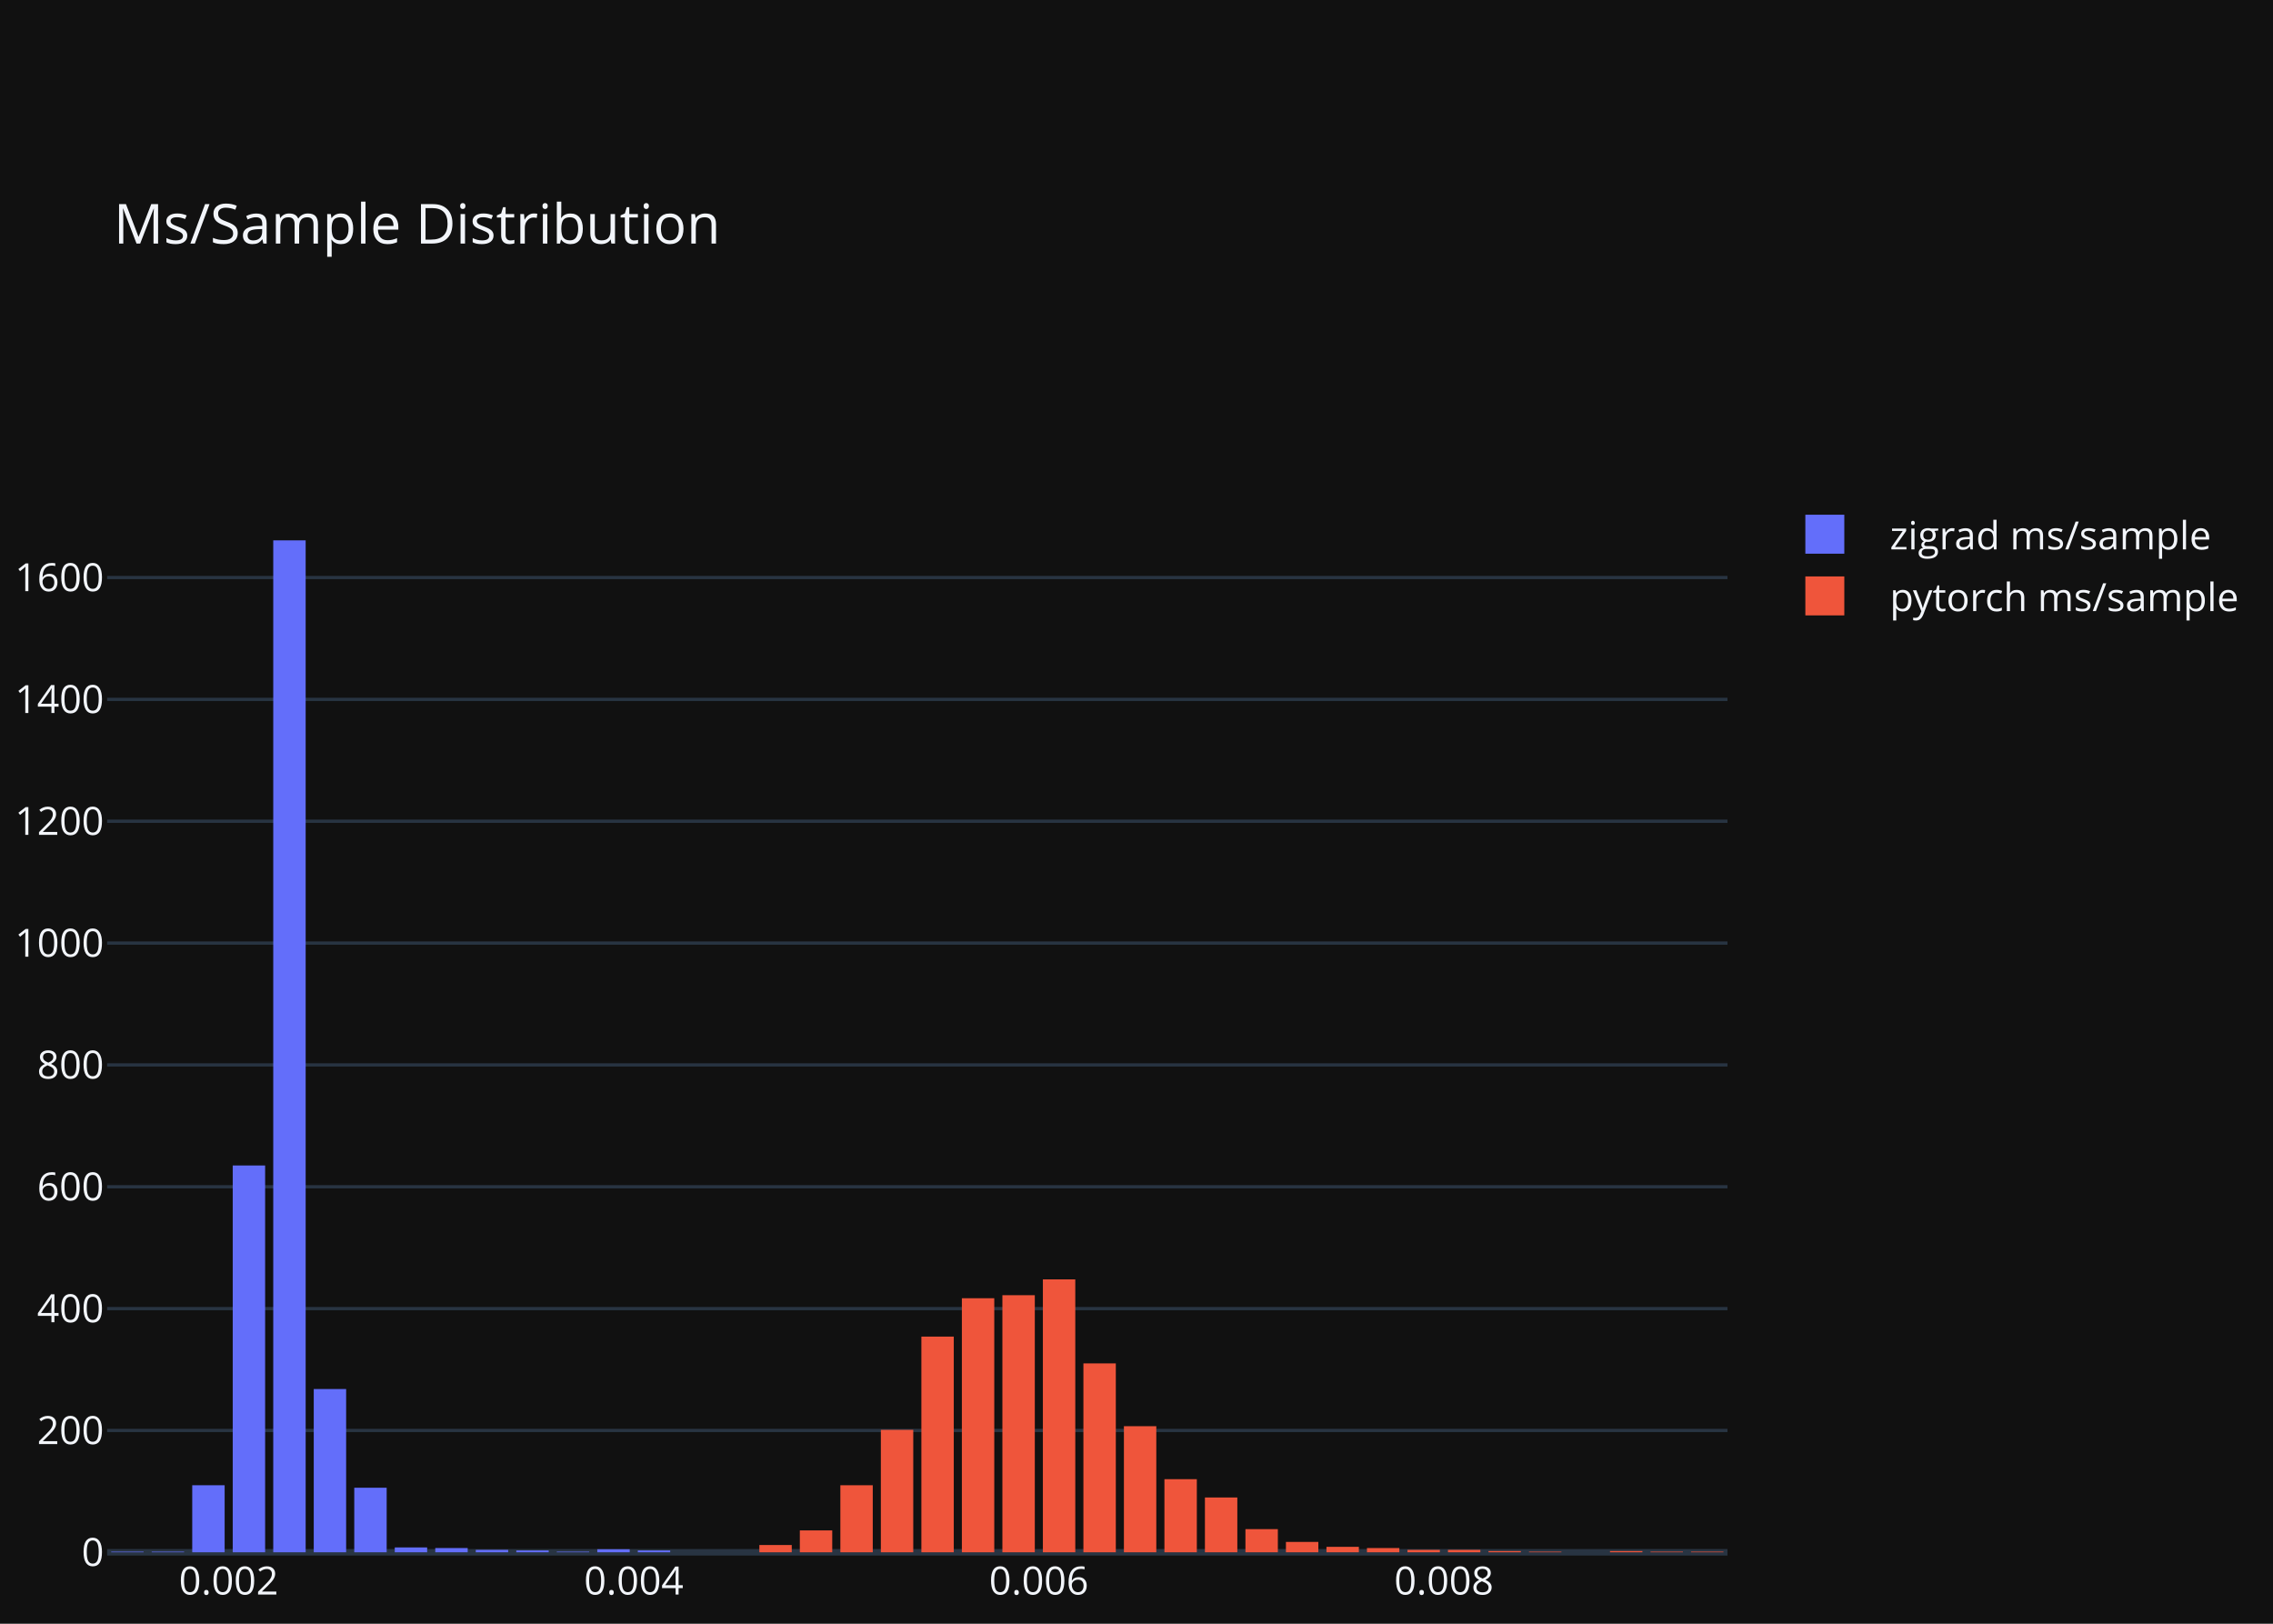
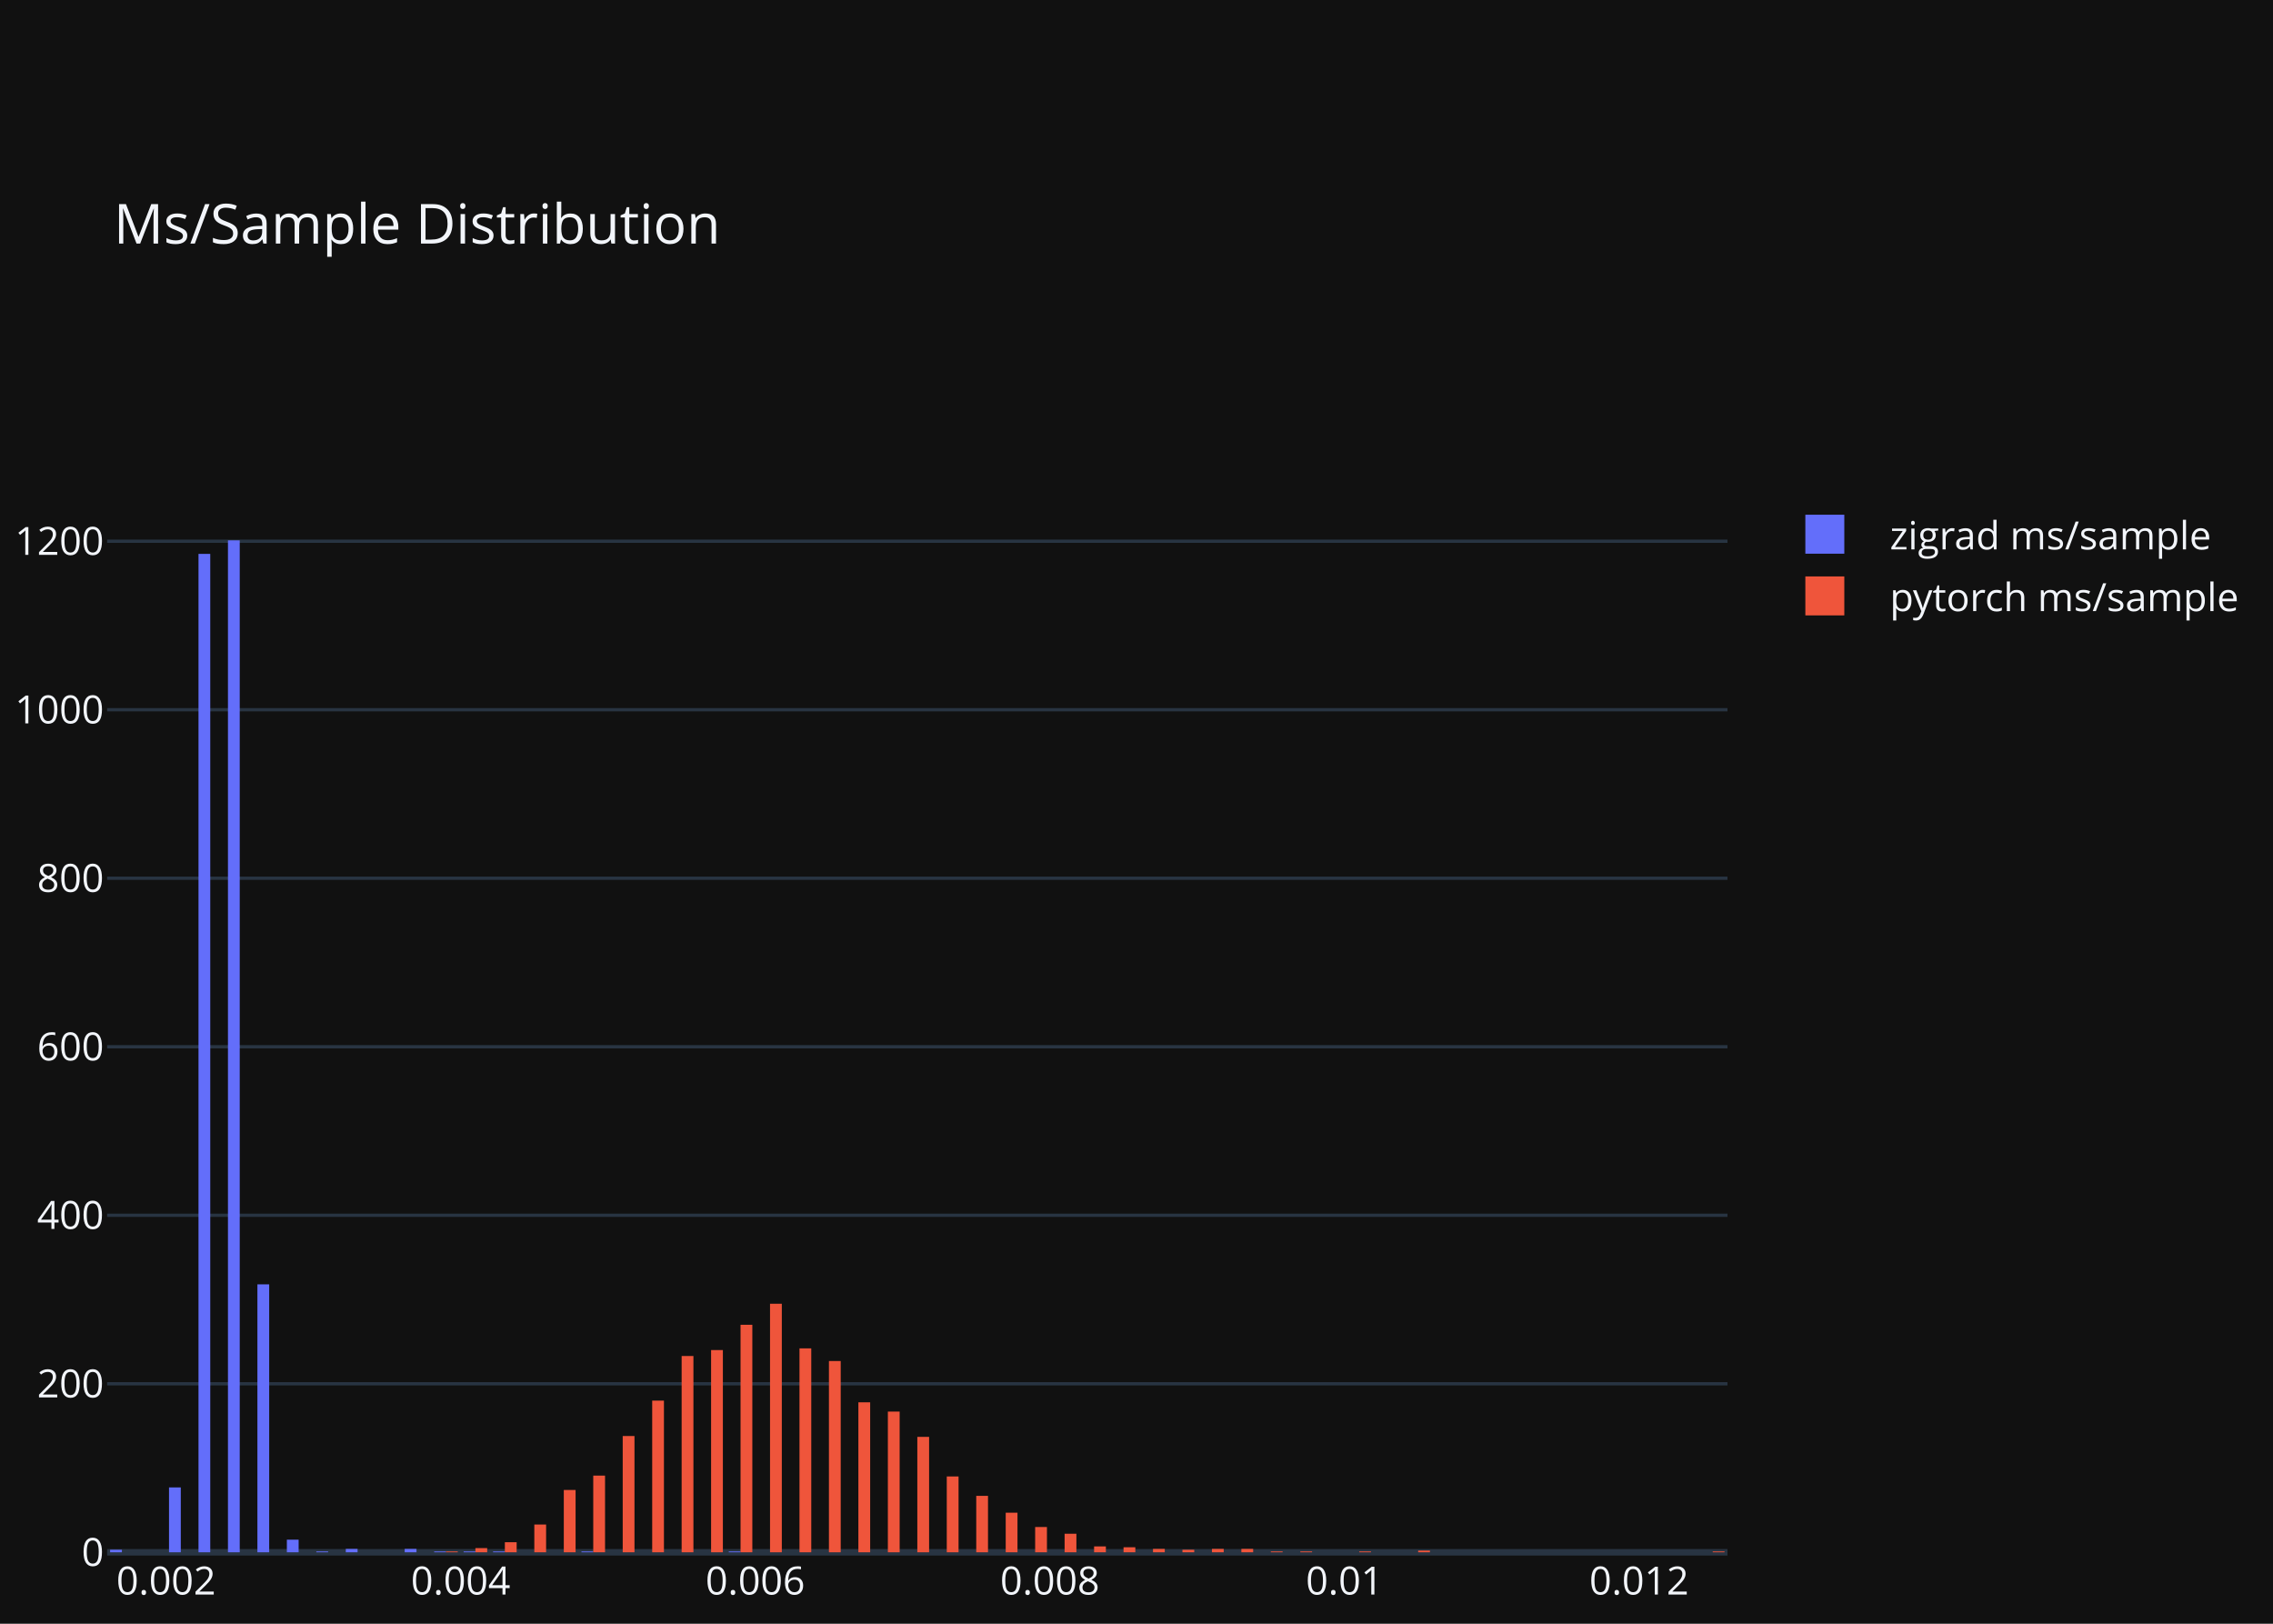
<svg xmlns="http://www.w3.org/2000/svg" class="main-svg" style="" viewBox="0 0 700 500">
  <rect x="0" y="0" width="700" height="500" style="fill: rgb(17, 17, 17); fill-opacity: 1;" />
-   <defs id="defs-d61ac7">
+   <defs id="defs-21a65c">
    <g class="clips">
-       <clipPath id="clipd61ac7xyplot" class="plotclip">
+       <clipPath id="clip21a65cxyplot" class="plotclip">
        <rect width="499" height="328" />
      </clipPath>
-       <clipPath class="axesclip" id="clipd61ac7x">
+       <clipPath class="axesclip" id="clip21a65cx">
        <rect x="33" y="0" width="499" height="500" />
      </clipPath>
-       <clipPath class="axesclip" id="clipd61ac7y">
+       <clipPath class="axesclip" id="clip21a65cy">
        <rect x="0" y="150" width="700" height="328" />
      </clipPath>
-       <clipPath class="axesclip" id="clipd61ac7xy">
+       <clipPath class="axesclip" id="clip21a65cxy">
        <rect x="33" y="150" width="499" height="328" />
      </clipPath>
    </g>
    <g class="gradients" />
    <g class="patterns" />
  </defs>
  <g class="bglayer" />
  <g class="layer-below">
    <g class="imagelayer" />
    <g class="shapelayer" />
  </g>
  <g class="cartesianlayer">
    <g class="subplot xy">
      <g class="layer-subplot">
        <g class="shapelayer" />
        <g class="imagelayer" />
      </g>
      <g class="minor-gridlayer">
        <g class="x" />
        <g class="y" />
      </g>
      <g class="gridlayer">
        <g class="x" />
        <g class="y">
-           <path class="ygrid crisp" transform="translate(0,440.48)" d="M33,0h499" style="stroke: rgb(40, 52, 66); stroke-opacity: 1; stroke-width: 1px;" />
-           <path class="ygrid crisp" transform="translate(0,402.96)" d="M33,0h499" style="stroke: rgb(40, 52, 66); stroke-opacity: 1; stroke-width: 1px;" />
-           <path class="ygrid crisp" transform="translate(0,365.44)" d="M33,0h499" style="stroke: rgb(40, 52, 66); stroke-opacity: 1; stroke-width: 1px;" />
-           <path class="ygrid crisp" transform="translate(0,327.92)" d="M33,0h499" style="stroke: rgb(40, 52, 66); stroke-opacity: 1; stroke-width: 1px;" />
-           <path class="ygrid crisp" transform="translate(0,290.4)" d="M33,0h499" style="stroke: rgb(40, 52, 66); stroke-opacity: 1; stroke-width: 1px;" />
-           <path class="ygrid crisp" transform="translate(0,252.88)" d="M33,0h499" style="stroke: rgb(40, 52, 66); stroke-opacity: 1; stroke-width: 1px;" />
-           <path class="ygrid crisp" transform="translate(0,215.36)" d="M33,0h499" style="stroke: rgb(40, 52, 66); stroke-opacity: 1; stroke-width: 1px;" />
-           <path class="ygrid crisp" transform="translate(0,177.84)" d="M33,0h499" style="stroke: rgb(40, 52, 66); stroke-opacity: 1; stroke-width: 1px;" />
+           <path class="ygrid crisp" transform="translate(0,426.11)" d="M33,0h499" style="stroke: rgb(40, 52, 66); stroke-opacity: 1; stroke-width: 1px;" />
+           <path class="ygrid crisp" transform="translate(0,374.22)" d="M33,0h499" style="stroke: rgb(40, 52, 66); stroke-opacity: 1; stroke-width: 1px;" />
+           <path class="ygrid crisp" transform="translate(0,322.33)" d="M33,0h499" style="stroke: rgb(40, 52, 66); stroke-opacity: 1; stroke-width: 1px;" />
+           <path class="ygrid crisp" transform="translate(0,270.44)" d="M33,0h499" style="stroke: rgb(40, 52, 66); stroke-opacity: 1; stroke-width: 1px;" />
+           <path class="ygrid crisp" transform="translate(0,218.55)" d="M33,0h499" style="stroke: rgb(40, 52, 66); stroke-opacity: 1; stroke-width: 1px;" />
+           <path class="ygrid crisp" transform="translate(0,166.66)" d="M33,0h499" style="stroke: rgb(40, 52, 66); stroke-opacity: 1; stroke-width: 1px;" />
        </g>
      </g>
      <g class="zerolinelayer">
        <path class="yzl zl crisp" transform="translate(0,478)" d="M33,0h499" style="stroke: rgb(40, 52, 66); stroke-opacity: 1; stroke-width: 2px;" />
      </g>
      <g class="layer-between">
        <g class="shapelayer" />
        <g class="imagelayer" />
      </g>
      <path class="xlines-below" />
      <path class="ylines-below" />
      <g class="overlines-below" />
      <g class="xaxislayer-below" />
      <g class="yaxislayer-below" />
      <g class="overaxes-below" />
      <g class="overplot">
-         <g class="xy" transform="translate(33,150)" clip-path="url(#clipd61ac7xyplot)">
+         <g class="xy" transform="translate(33,150)" clip-path="url(#clip21a65cxyplot)">
          <g class="barlayer mlayer">
            <g class="trace bars" style="opacity: 1;">
              <g class="points">
                <g class="point">
-                   <path d="M1.25,328V327.81H11.23V328Z" style="vector-effect: none; opacity: 1; stroke-width: 0px; fill: rgb(99, 110, 250); fill-opacity: 1;" />
-                 </g>
-                 <g class="point">
-                   <path d="M13.72,328V327.81H23.7V328Z" style="vector-effect: none; opacity: 1; stroke-width: 0px; fill: rgb(99, 110, 250); fill-opacity: 1;" />
-                 </g>
-                 <g class="point">
-                   <path d="M26.2,328V307.36H36.18V328Z" style="vector-effect: none; opacity: 1; stroke-width: 0px; fill: rgb(99, 110, 250); fill-opacity: 1;" />
-                 </g>
-                 <g class="point">
-                   <path d="M38.67,328V208.88H48.65V328Z" style="vector-effect: none; opacity: 1; stroke-width: 0px; fill: rgb(99, 110, 250); fill-opacity: 1;" />
-                 </g>
-                 <g class="point">
-                   <path d="M51.15,328V16.4H61.13V328Z" style="vector-effect: none; opacity: 1; stroke-width: 0px; fill: rgb(99, 110, 250); fill-opacity: 1;" />
-                 </g>
-                 <g class="point">
-                   <path d="M63.62,328V277.72H73.6V328Z" style="vector-effect: none; opacity: 1; stroke-width: 0px; fill: rgb(99, 110, 250); fill-opacity: 1;" />
-                 </g>
-                 <g class="point">
-                   <path d="M76.1,328V308.11H86.08V328Z" style="vector-effect: none; opacity: 1; stroke-width: 0px; fill: rgb(99, 110, 250); fill-opacity: 1;" />
-                 </g>
-                 <g class="point">
-                   <path d="M88.57,328V326.5H98.55V328Z" style="vector-effect: none; opacity: 1; stroke-width: 0px; fill: rgb(99, 110, 250); fill-opacity: 1;" />
-                 </g>
-                 <g class="point">
-                   <path d="M101.05,328V326.69H111.03V328Z" style="vector-effect: none; opacity: 1; stroke-width: 0px; fill: rgb(99, 110, 250); fill-opacity: 1;" />
-                 </g>
-                 <g class="point">
-                   <path d="M113.52,328V327.25H123.5V328Z" style="vector-effect: none; opacity: 1; stroke-width: 0px; fill: rgb(99, 110, 250); fill-opacity: 1;" />
-                 </g>
-                 <g class="point">
-                   <path d="M126,328V327.44H135.98V328Z" style="vector-effect: none; opacity: 1; stroke-width: 0px; fill: rgb(99, 110, 250); fill-opacity: 1;" />
-                 </g>
-                 <g class="point">
-                   <path d="M138.47,328V327.81H148.45V328Z" style="vector-effect: none; opacity: 1; stroke-width: 0px; fill: rgb(99, 110, 250); fill-opacity: 1;" />
-                 </g>
-                 <g class="point">
-                   <path d="M150.95,328V327.06H160.93V328Z" style="vector-effect: none; opacity: 1; stroke-width: 0px; fill: rgb(99, 110, 250); fill-opacity: 1;" />
-                 </g>
-                 <g class="point">
-                   <path d="M163.42,328V327.44H173.4V328Z" style="vector-effect: none; opacity: 1; stroke-width: 0px; fill: rgb(99, 110, 250); fill-opacity: 1;" />
+                   <path d="M0.91,328V327.22H4.54V328Z" style="vector-effect: none; opacity: 1; stroke-width: 0px; fill: rgb(99, 110, 250); fill-opacity: 1;" />
+                 </g>
+                 <g class="point">
+                   <path d="M0,0Z" style="vector-effect: none; opacity: 1; stroke-width: 0px; fill: rgb(99, 110, 250); fill-opacity: 1;" />
+                 </g>
+                 <g class="point">
+                   <path d="M19.05,328V308.02H22.68V328Z" style="vector-effect: none; opacity: 1; stroke-width: 0px; fill: rgb(99, 110, 250); fill-opacity: 1;" />
+                 </g>
+                 <g class="point">
+                   <path d="M28.13,328V20.55H31.75V328Z" style="vector-effect: none; opacity: 1; stroke-width: 0px; fill: rgb(99, 110, 250); fill-opacity: 1;" />
+                 </g>
+                 <g class="point">
+                   <path d="M37.2,328V16.4H40.83V328Z" style="vector-effect: none; opacity: 1; stroke-width: 0px; fill: rgb(99, 110, 250); fill-opacity: 1;" />
+                 </g>
+                 <g class="point">
+                   <path d="M46.27,328V245.49H49.9V328Z" style="vector-effect: none; opacity: 1; stroke-width: 0px; fill: rgb(99, 110, 250); fill-opacity: 1;" />
+                 </g>
+                 <g class="point">
+                   <path d="M55.34,328V324.11H58.97V328Z" style="vector-effect: none; opacity: 1; stroke-width: 0px; fill: rgb(99, 110, 250); fill-opacity: 1;" />
+                 </g>
+                 <g class="point">
+                   <path d="M64.42,328V327.74H68.05V328Z" style="vector-effect: none; opacity: 1; stroke-width: 0px; fill: rgb(99, 110, 250); fill-opacity: 1;" />
+                 </g>
+                 <g class="point">
+                   <path d="M73.49,328V326.96H77.12V328Z" style="vector-effect: none; opacity: 1; stroke-width: 0px; fill: rgb(99, 110, 250); fill-opacity: 1;" />
+                 </g>
+                 <g class="point">
+                   <path d="M0,0Z" style="vector-effect: none; opacity: 1; stroke-width: 0px; fill: rgb(99, 110, 250); fill-opacity: 1;" />
+                 </g>
+                 <g class="point">
+                   <path d="M91.63,328V326.96H95.26V328Z" style="vector-effect: none; opacity: 1; stroke-width: 0px; fill: rgb(99, 110, 250); fill-opacity: 1;" />
+                 </g>
+                 <g class="point">
+                   <path d="M100.71,328V327.74H104.34V328Z" style="vector-effect: none; opacity: 1; stroke-width: 0px; fill: rgb(99, 110, 250); fill-opacity: 1;" />
+                 </g>
+                 <g class="point">
+                   <path d="M109.78,328V327.74H113.41V328Z" style="vector-effect: none; opacity: 1; stroke-width: 0px; fill: rgb(99, 110, 250); fill-opacity: 1;" />
+                 </g>
+                 <g class="point">
+                   <path d="M118.85,328V327.74H122.48V328Z" style="vector-effect: none; opacity: 1; stroke-width: 0px; fill: rgb(99, 110, 250); fill-opacity: 1;" />
+                 </g>
+                 <g class="point">
+                   <path d="M0,0Z" style="vector-effect: none; opacity: 1; stroke-width: 0px; fill: rgb(99, 110, 250); fill-opacity: 1;" />
+                 </g>
+                 <g class="point">
+                   <path d="M0,0Z" style="vector-effect: none; opacity: 1; stroke-width: 0px; fill: rgb(99, 110, 250); fill-opacity: 1;" />
+                 </g>
+                 <g class="point">
+                   <path d="M146.07,328V327.74H149.7V328Z" style="vector-effect: none; opacity: 1; stroke-width: 0px; fill: rgb(99, 110, 250); fill-opacity: 1;" />
+                 </g>
+                 <g class="point">
+                   <path d="M0,0Z" style="vector-effect: none; opacity: 1; stroke-width: 0px; fill: rgb(99, 110, 250); fill-opacity: 1;" />
+                 </g>
+                 <g class="point">
+                   <path d="M0,0Z" style="vector-effect: none; opacity: 1; stroke-width: 0px; fill: rgb(99, 110, 250); fill-opacity: 1;" />
+                 </g>
+                 <g class="point">
+                   <path d="M0,0Z" style="vector-effect: none; opacity: 1; stroke-width: 0px; fill: rgb(99, 110, 250); fill-opacity: 1;" />
+                 </g>
+                 <g class="point">
+                   <path d="M0,0Z" style="vector-effect: none; opacity: 1; stroke-width: 0px; fill: rgb(99, 110, 250); fill-opacity: 1;" />
+                 </g>
+                 <g class="point">
+                   <path d="M191.43,328V327.74H195.06V328Z" style="vector-effect: none; opacity: 1; stroke-width: 0px; fill: rgb(99, 110, 250); fill-opacity: 1;" />
                </g>
              </g>
            </g>
            <g class="trace bars" style="opacity: 1;">
              <g class="points">
                <g class="point">
-                   <path d="M200.85,328V325.75H210.83V328Z" style="vector-effect: none; opacity: 1; stroke-width: 0px; fill: rgb(239, 85, 59); fill-opacity: 1;" />
-                 </g>
-                 <g class="point">
-                   <path d="M213.32,328V321.25H223.3V328Z" style="vector-effect: none; opacity: 1; stroke-width: 0px; fill: rgb(239, 85, 59); fill-opacity: 1;" />
-                 </g>
-                 <g class="point">
-                   <path d="M225.8,328V307.36H235.78V328Z" style="vector-effect: none; opacity: 1; stroke-width: 0px; fill: rgb(239, 85, 59); fill-opacity: 1;" />
-                 </g>
-                 <g class="point">
-                   <path d="M238.27,328V290.29H248.25V328Z" style="vector-effect: none; opacity: 1; stroke-width: 0px; fill: rgb(239, 85, 59); fill-opacity: 1;" />
-                 </g>
-                 <g class="point">
-                   <path d="M250.75,328V261.59H260.73V328Z" style="vector-effect: none; opacity: 1; stroke-width: 0px; fill: rgb(239, 85, 59); fill-opacity: 1;" />
-                 </g>
-                 <g class="point">
-                   <path d="M263.22,328V249.77H273.2V328Z" style="vector-effect: none; opacity: 1; stroke-width: 0px; fill: rgb(239, 85, 59); fill-opacity: 1;" />
-                 </g>
-                 <g class="point">
-                   <path d="M275.7,328V248.83H285.68V328Z" style="vector-effect: none; opacity: 1; stroke-width: 0px; fill: rgb(239, 85, 59); fill-opacity: 1;" />
-                 </g>
-                 <g class="point">
-                   <path d="M288.17,328V243.96H298.15V328Z" style="vector-effect: none; opacity: 1; stroke-width: 0px; fill: rgb(239, 85, 59); fill-opacity: 1;" />
-                 </g>
-                 <g class="point">
-                   <path d="M300.65,328V269.84H310.63V328Z" style="vector-effect: none; opacity: 1; stroke-width: 0px; fill: rgb(239, 85, 59); fill-opacity: 1;" />
-                 </g>
-                 <g class="point">
-                   <path d="M313.12,328V289.17H323.1V328Z" style="vector-effect: none; opacity: 1; stroke-width: 0px; fill: rgb(239, 85, 59); fill-opacity: 1;" />
-                 </g>
-                 <g class="point">
-                   <path d="M325.6,328V305.49H335.58V328Z" style="vector-effect: none; opacity: 1; stroke-width: 0px; fill: rgb(239, 85, 59); fill-opacity: 1;" />
-                 </g>
-                 <g class="point">
-                   <path d="M338.07,328V311.12H348.05V328Z" style="vector-effect: none; opacity: 1; stroke-width: 0px; fill: rgb(239, 85, 59); fill-opacity: 1;" />
-                 </g>
-                 <g class="point">
-                   <path d="M350.55,328V320.87H360.53V328Z" style="vector-effect: none; opacity: 1; stroke-width: 0px; fill: rgb(239, 85, 59); fill-opacity: 1;" />
-                 </g>
-                 <g class="point">
-                   <path d="M363.02,328V324.81H373V328Z" style="vector-effect: none; opacity: 1; stroke-width: 0px; fill: rgb(239, 85, 59); fill-opacity: 1;" />
-                 </g>
-                 <g class="point">
-                   <path d="M375.5,328V326.31H385.48V328Z" style="vector-effect: none; opacity: 1; stroke-width: 0px; fill: rgb(239, 85, 59); fill-opacity: 1;" />
-                 </g>
-                 <g class="point">
-                   <path d="M387.97,328V326.69H397.95V328Z" style="vector-effect: none; opacity: 1; stroke-width: 0px; fill: rgb(239, 85, 59); fill-opacity: 1;" />
-                 </g>
-                 <g class="point">
-                   <path d="M400.45,328V327.25H410.43V328Z" style="vector-effect: none; opacity: 1; stroke-width: 0px; fill: rgb(239, 85, 59); fill-opacity: 1;" />
-                 </g>
-                 <g class="point">
-                   <path d="M412.92,328V327.25H422.9V328Z" style="vector-effect: none; opacity: 1; stroke-width: 0px; fill: rgb(239, 85, 59); fill-opacity: 1;" />
-                 </g>
-                 <g class="point">
-                   <path d="M425.4,328V327.62H435.38V328Z" style="vector-effect: none; opacity: 1; stroke-width: 0px; fill: rgb(239, 85, 59); fill-opacity: 1;" />
-                 </g>
-                 <g class="point">
-                   <path d="M437.87,328V327.81H447.85V328Z" style="vector-effect: none; opacity: 1; stroke-width: 0px; fill: rgb(239, 85, 59); fill-opacity: 1;" />
-                 </g>
-                 <g class="point">
-                   <path d="M0,0Z" style="vector-effect: none; opacity: 1; stroke-width: 0px; fill: rgb(239, 85, 59); fill-opacity: 1;" />
-                 </g>
-                 <g class="point">
-                   <path d="M462.82,328V327.62H472.8V328Z" style="vector-effect: none; opacity: 1; stroke-width: 0px; fill: rgb(239, 85, 59); fill-opacity: 1;" />
-                 </g>
-                 <g class="point">
-                   <path d="M475.3,328V327.81H485.28V328Z" style="vector-effect: none; opacity: 1; stroke-width: 0px; fill: rgb(239, 85, 59); fill-opacity: 1;" />
-                 </g>
-                 <g class="point">
-                   <path d="M487.77,328V327.81H497.75V328Z" style="vector-effect: none; opacity: 1; stroke-width: 0px; fill: rgb(239, 85, 59); fill-opacity: 1;" />
+                   <path d="M104.34,328V327.74H107.97V328Z" style="vector-effect: none; opacity: 1; stroke-width: 0px; fill: rgb(239, 85, 59); fill-opacity: 1;" />
+                 </g>
+                 <g class="point">
+                   <path d="M113.41,328V326.7H117.04V328Z" style="vector-effect: none; opacity: 1; stroke-width: 0px; fill: rgb(239, 85, 59); fill-opacity: 1;" />
+                 </g>
+                 <g class="point">
+                   <path d="M122.48,328V324.89H126.11V328Z" style="vector-effect: none; opacity: 1; stroke-width: 0px; fill: rgb(239, 85, 59); fill-opacity: 1;" />
+                 </g>
+                 <g class="point">
+                   <path d="M131.55,328V319.44H135.18V328Z" style="vector-effect: none; opacity: 1; stroke-width: 0px; fill: rgb(239, 85, 59); fill-opacity: 1;" />
+                 </g>
+                 <g class="point">
+                   <path d="M140.63,328V308.8H144.26V328Z" style="vector-effect: none; opacity: 1; stroke-width: 0px; fill: rgb(239, 85, 59); fill-opacity: 1;" />
+                 </g>
+                 <g class="point">
+                   <path d="M149.7,328V304.39H153.33V328Z" style="vector-effect: none; opacity: 1; stroke-width: 0px; fill: rgb(239, 85, 59); fill-opacity: 1;" />
+                 </g>
+                 <g class="point">
+                   <path d="M158.77,328V292.2H162.4V328Z" style="vector-effect: none; opacity: 1; stroke-width: 0px; fill: rgb(239, 85, 59); fill-opacity: 1;" />
+                 </g>
+                 <g class="point">
+                   <path d="M167.85,328V281.3H171.47V328Z" style="vector-effect: none; opacity: 1; stroke-width: 0px; fill: rgb(239, 85, 59); fill-opacity: 1;" />
+                 </g>
+                 <g class="point">
+                   <path d="M176.92,328V267.55H180.55V328Z" style="vector-effect: none; opacity: 1; stroke-width: 0px; fill: rgb(239, 85, 59); fill-opacity: 1;" />
+                 </g>
+                 <g class="point">
+                   <path d="M185.99,328V265.73H189.62V328Z" style="vector-effect: none; opacity: 1; stroke-width: 0px; fill: rgb(239, 85, 59); fill-opacity: 1;" />
+                 </g>
+                 <g class="point">
+                   <path d="M195.06,328V257.95H198.69V328Z" style="vector-effect: none; opacity: 1; stroke-width: 0px; fill: rgb(239, 85, 59); fill-opacity: 1;" />
+                 </g>
+                 <g class="point">
+                   <path d="M204.14,328V251.46H207.77V328Z" style="vector-effect: none; opacity: 1; stroke-width: 0px; fill: rgb(239, 85, 59); fill-opacity: 1;" />
+                 </g>
+                 <g class="point">
+                   <path d="M213.21,328V265.21H216.84V328Z" style="vector-effect: none; opacity: 1; stroke-width: 0px; fill: rgb(239, 85, 59); fill-opacity: 1;" />
+                 </g>
+                 <g class="point">
+                   <path d="M222.28,328V269.1H225.91V328Z" style="vector-effect: none; opacity: 1; stroke-width: 0px; fill: rgb(239, 85, 59); fill-opacity: 1;" />
+                 </g>
+                 <g class="point">
+                   <path d="M231.35,328V281.82H234.98V328Z" style="vector-effect: none; opacity: 1; stroke-width: 0px; fill: rgb(239, 85, 59); fill-opacity: 1;" />
+                 </g>
+                 <g class="point">
+                   <path d="M240.43,328V284.67H244.06V328Z" style="vector-effect: none; opacity: 1; stroke-width: 0px; fill: rgb(239, 85, 59); fill-opacity: 1;" />
+                 </g>
+                 <g class="point">
+                   <path d="M249.5,328V292.46H253.13V328Z" style="vector-effect: none; opacity: 1; stroke-width: 0px; fill: rgb(239, 85, 59); fill-opacity: 1;" />
+                 </g>
+                 <g class="point">
+                   <path d="M258.57,328V304.65H262.2V328Z" style="vector-effect: none; opacity: 1; stroke-width: 0px; fill: rgb(239, 85, 59); fill-opacity: 1;" />
+                 </g>
+                 <g class="point">
+                   <path d="M267.65,328V310.62H271.27V328Z" style="vector-effect: none; opacity: 1; stroke-width: 0px; fill: rgb(239, 85, 59); fill-opacity: 1;" />
+                 </g>
+                 <g class="point">
+                   <path d="M276.72,328V315.81H280.35V328Z" style="vector-effect: none; opacity: 1; stroke-width: 0px; fill: rgb(239, 85, 59); fill-opacity: 1;" />
+                 </g>
+                 <g class="point">
+                   <path d="M285.79,328V320.22H289.42V328Z" style="vector-effect: none; opacity: 1; stroke-width: 0px; fill: rgb(239, 85, 59); fill-opacity: 1;" />
+                 </g>
+                 <g class="point">
+                   <path d="M294.86,328V322.29H298.49V328Z" style="vector-effect: none; opacity: 1; stroke-width: 0px; fill: rgb(239, 85, 59); fill-opacity: 1;" />
+                 </g>
+                 <g class="point">
+                   <path d="M303.94,328V326.18H307.57V328Z" style="vector-effect: none; opacity: 1; stroke-width: 0px; fill: rgb(239, 85, 59); fill-opacity: 1;" />
+                 </g>
+                 <g class="point">
+                   <path d="M313.01,328V326.44H316.64V328Z" style="vector-effect: none; opacity: 1; stroke-width: 0px; fill: rgb(239, 85, 59); fill-opacity: 1;" />
+                 </g>
+                 <g class="point">
+                   <path d="M322.08,328V326.96H325.71V328Z" style="vector-effect: none; opacity: 1; stroke-width: 0px; fill: rgb(239, 85, 59); fill-opacity: 1;" />
+                 </g>
+                 <g class="point">
+                   <path d="M331.15,328V327.22H334.78V328Z" style="vector-effect: none; opacity: 1; stroke-width: 0px; fill: rgb(239, 85, 59); fill-opacity: 1;" />
+                 </g>
+                 <g class="point">
+                   <path d="M340.23,328V326.96H343.86V328Z" style="vector-effect: none; opacity: 1; stroke-width: 0px; fill: rgb(239, 85, 59); fill-opacity: 1;" />
+                 </g>
+                 <g class="point">
+                   <path d="M349.3,328V326.96H352.93V328Z" style="vector-effect: none; opacity: 1; stroke-width: 0px; fill: rgb(239, 85, 59); fill-opacity: 1;" />
+                 </g>
+                 <g class="point">
+                   <path d="M358.37,328V327.74H362V328Z" style="vector-effect: none; opacity: 1; stroke-width: 0px; fill: rgb(239, 85, 59); fill-opacity: 1;" />
+                 </g>
+                 <g class="point">
+                   <path d="M367.45,328V327.74H371.07V328Z" style="vector-effect: none; opacity: 1; stroke-width: 0px; fill: rgb(239, 85, 59); fill-opacity: 1;" />
+                 </g>
+                 <g class="point">
+                   <path d="M0,0Z" style="vector-effect: none; opacity: 1; stroke-width: 0px; fill: rgb(239, 85, 59); fill-opacity: 1;" />
+                 </g>
+                 <g class="point">
+                   <path d="M385.59,328V327.74H389.22V328Z" style="vector-effect: none; opacity: 1; stroke-width: 0px; fill: rgb(239, 85, 59); fill-opacity: 1;" />
+                 </g>
+                 <g class="point">
+                   <path d="M0,0Z" style="vector-effect: none; opacity: 1; stroke-width: 0px; fill: rgb(239, 85, 59); fill-opacity: 1;" />
+                 </g>
+                 <g class="point">
+                   <path d="M403.74,328V327.48H407.37V328Z" style="vector-effect: none; opacity: 1; stroke-width: 0px; fill: rgb(239, 85, 59); fill-opacity: 1;" />
+                 </g>
+                 <g class="point">
+                   <path d="M0,0Z" style="vector-effect: none; opacity: 1; stroke-width: 0px; fill: rgb(239, 85, 59); fill-opacity: 1;" />
+                 </g>
+                 <g class="point">
+                   <path d="M0,0Z" style="vector-effect: none; opacity: 1; stroke-width: 0px; fill: rgb(239, 85, 59); fill-opacity: 1;" />
+                 </g>
+                 <g class="point">
+                   <path d="M0,0Z" style="vector-effect: none; opacity: 1; stroke-width: 0px; fill: rgb(239, 85, 59); fill-opacity: 1;" />
+                 </g>
+                 <g class="point">
+                   <path d="M0,0Z" style="vector-effect: none; opacity: 1; stroke-width: 0px; fill: rgb(239, 85, 59); fill-opacity: 1;" />
+                 </g>
+                 <g class="point">
+                   <path d="M0,0Z" style="vector-effect: none; opacity: 1; stroke-width: 0px; fill: rgb(239, 85, 59); fill-opacity: 1;" />
+                 </g>
+                 <g class="point">
+                   <path d="M0,0Z" style="vector-effect: none; opacity: 1; stroke-width: 0px; fill: rgb(239, 85, 59); fill-opacity: 1;" />
+                 </g>
+                 <g class="point">
+                   <path d="M0,0Z" style="vector-effect: none; opacity: 1; stroke-width: 0px; fill: rgb(239, 85, 59); fill-opacity: 1;" />
+                 </g>
+                 <g class="point">
+                   <path d="M0,0Z" style="vector-effect: none; opacity: 1; stroke-width: 0px; fill: rgb(239, 85, 59); fill-opacity: 1;" />
+                 </g>
+                 <g class="point">
+                   <path d="M0,0Z" style="vector-effect: none; opacity: 1; stroke-width: 0px; fill: rgb(239, 85, 59); fill-opacity: 1;" />
+                 </g>
+                 <g class="point">
+                   <path d="M494.46,328V327.74H498.09V328Z" style="vector-effect: none; opacity: 1; stroke-width: 0px; fill: rgb(239, 85, 59); fill-opacity: 1;" />
                </g>
              </g>
            </g>
          </g>
        </g>
      </g>
      <path class="xlines-above crisp" d="M0,0" style="fill: none;" />
      <path class="ylines-above crisp" d="M0,0" style="fill: none;" />
      <g class="overlines-above" />
      <g class="xaxislayer-above">
        <g class="xtick">
-           <text text-anchor="middle" x="0" y="491" transform="translate(70.42,0)" style="font-family: 'Open Sans', verdana, arial, sans-serif; font-size: 12px; fill: rgb(242, 245, 250); fill-opacity: 1; white-space: pre; opacity: 1;">0.002</text>
-         </g>
-         <g class="xtick">
-           <text text-anchor="middle" x="0" y="491" style="font-family: 'Open Sans', verdana, arial, sans-serif; font-size: 12px; fill: rgb(242, 245, 250); fill-opacity: 1; white-space: pre; opacity: 1;" transform="translate(195.18,0)">0.004</text>
-         </g>
-         <g class="xtick">
-           <text text-anchor="middle" x="0" y="491" style="font-family: 'Open Sans', verdana, arial, sans-serif; font-size: 12px; fill: rgb(242, 245, 250); fill-opacity: 1; white-space: pre; opacity: 1;" transform="translate(319.93,0)">0.006</text>
-         </g>
-         <g class="xtick">
-           <text text-anchor="middle" x="0" y="491" style="font-family: 'Open Sans', verdana, arial, sans-serif; font-size: 12px; fill: rgb(242, 245, 250); fill-opacity: 1; white-space: pre; opacity: 1;" transform="translate(444.68,0)">0.008</text>
+           <text text-anchor="middle" x="0" y="491" transform="translate(51.15,0)" style="font-family: 'Open Sans', verdana, arial, sans-serif; font-size: 12px; fill: rgb(242, 245, 250); fill-opacity: 1; white-space: pre; opacity: 1;">0.002</text>
+         </g>
+         <g class="xtick">
+           <text text-anchor="middle" x="0" y="491" style="font-family: 'Open Sans', verdana, arial, sans-serif; font-size: 12px; fill: rgb(242, 245, 250); fill-opacity: 1; white-space: pre; opacity: 1;" transform="translate(141.87,0)">0.004</text>
+         </g>
+         <g class="xtick">
+           <text text-anchor="middle" x="0" y="491" style="font-family: 'Open Sans', verdana, arial, sans-serif; font-size: 12px; fill: rgb(242, 245, 250); fill-opacity: 1; white-space: pre; opacity: 1;" transform="translate(232.6,0)">0.006</text>
+         </g>
+         <g class="xtick">
+           <text text-anchor="middle" x="0" y="491" style="font-family: 'Open Sans', verdana, arial, sans-serif; font-size: 12px; fill: rgb(242, 245, 250); fill-opacity: 1; white-space: pre; opacity: 1;" transform="translate(323.33,0)">0.008</text>
+         </g>
+         <g class="xtick">
+           <text text-anchor="middle" x="0" y="491" style="font-family: 'Open Sans', verdana, arial, sans-serif; font-size: 12px; fill: rgb(242, 245, 250); fill-opacity: 1; white-space: pre; opacity: 1;" transform="translate(414.05,0)">0.01</text>
+         </g>
+         <g class="xtick">
+           <text text-anchor="middle" x="0" y="491" style="font-family: 'Open Sans', verdana, arial, sans-serif; font-size: 12px; fill: rgb(242, 245, 250); fill-opacity: 1; white-space: pre; opacity: 1;" transform="translate(504.78,0)">0.012</text>
        </g>
      </g>
      <g class="yaxislayer-above">
        <g class="ytick">
          <text text-anchor="end" x="32" y="4.2" transform="translate(0,478)" style="font-family: 'Open Sans', verdana, arial, sans-serif; font-size: 12px; fill: rgb(242, 245, 250); fill-opacity: 1; white-space: pre; opacity: 1;">0</text>
        </g>
        <g class="ytick">
-           <text text-anchor="end" x="32" y="4.2" style="font-family: 'Open Sans', verdana, arial, sans-serif; font-size: 12px; fill: rgb(242, 245, 250); fill-opacity: 1; white-space: pre; opacity: 1;" transform="translate(0,440.48)">200</text>
-         </g>
-         <g class="ytick">
-           <text text-anchor="end" x="32" y="4.2" style="font-family: 'Open Sans', verdana, arial, sans-serif; font-size: 12px; fill: rgb(242, 245, 250); fill-opacity: 1; white-space: pre; opacity: 1;" transform="translate(0,402.96)">400</text>
-         </g>
-         <g class="ytick">
-           <text text-anchor="end" x="32" y="4.2" style="font-family: 'Open Sans', verdana, arial, sans-serif; font-size: 12px; fill: rgb(242, 245, 250); fill-opacity: 1; white-space: pre; opacity: 1;" transform="translate(0,365.44)">600</text>
-         </g>
-         <g class="ytick">
-           <text text-anchor="end" x="32" y="4.2" style="font-family: 'Open Sans', verdana, arial, sans-serif; font-size: 12px; fill: rgb(242, 245, 250); fill-opacity: 1; white-space: pre; opacity: 1;" transform="translate(0,327.92)">800</text>
-         </g>
-         <g class="ytick">
-           <text text-anchor="end" x="32" y="4.2" style="font-family: 'Open Sans', verdana, arial, sans-serif; font-size: 12px; fill: rgb(242, 245, 250); fill-opacity: 1; white-space: pre; opacity: 1;" transform="translate(0,290.4)">1000</text>
-         </g>
-         <g class="ytick">
-           <text text-anchor="end" x="32" y="4.2" style="font-family: 'Open Sans', verdana, arial, sans-serif; font-size: 12px; fill: rgb(242, 245, 250); fill-opacity: 1; white-space: pre; opacity: 1;" transform="translate(0,252.88)">1200</text>
-         </g>
-         <g class="ytick">
-           <text text-anchor="end" x="32" y="4.2" style="font-family: 'Open Sans', verdana, arial, sans-serif; font-size: 12px; fill: rgb(242, 245, 250); fill-opacity: 1; white-space: pre; opacity: 1;" transform="translate(0,215.36)">1400</text>
-         </g>
-         <g class="ytick">
-           <text text-anchor="end" x="32" y="4.2" style="font-family: 'Open Sans', verdana, arial, sans-serif; font-size: 12px; fill: rgb(242, 245, 250); fill-opacity: 1; white-space: pre; opacity: 1;" transform="translate(0,177.84)">1600</text>
+           <text text-anchor="end" x="32" y="4.2" style="font-family: 'Open Sans', verdana, arial, sans-serif; font-size: 12px; fill: rgb(242, 245, 250); fill-opacity: 1; white-space: pre; opacity: 1;" transform="translate(0,426.11)">200</text>
+         </g>
+         <g class="ytick">
+           <text text-anchor="end" x="32" y="4.2" style="font-family: 'Open Sans', verdana, arial, sans-serif; font-size: 12px; fill: rgb(242, 245, 250); fill-opacity: 1; white-space: pre; opacity: 1;" transform="translate(0,374.22)">400</text>
+         </g>
+         <g class="ytick">
+           <text text-anchor="end" x="32" y="4.2" style="font-family: 'Open Sans', verdana, arial, sans-serif; font-size: 12px; fill: rgb(242, 245, 250); fill-opacity: 1; white-space: pre; opacity: 1;" transform="translate(0,322.33)">600</text>
+         </g>
+         <g class="ytick">
+           <text text-anchor="end" x="32" y="4.2" style="font-family: 'Open Sans', verdana, arial, sans-serif; font-size: 12px; fill: rgb(242, 245, 250); fill-opacity: 1; white-space: pre; opacity: 1;" transform="translate(0,270.44)">800</text>
+         </g>
+         <g class="ytick">
+           <text text-anchor="end" x="32" y="4.2" style="font-family: 'Open Sans', verdana, arial, sans-serif; font-size: 12px; fill: rgb(242, 245, 250); fill-opacity: 1; white-space: pre; opacity: 1;" transform="translate(0,218.55)">1000</text>
+         </g>
+         <g class="ytick">
+           <text text-anchor="end" x="32" y="4.2" style="font-family: 'Open Sans', verdana, arial, sans-serif; font-size: 12px; fill: rgb(242, 245, 250); fill-opacity: 1; white-space: pre; opacity: 1;" transform="translate(0,166.66)">1200</text>
        </g>
      </g>
      <g class="overaxes-above" />
    </g>
  </g>
  <g class="polarlayer" />
  <g class="smithlayer" />
  <g class="ternarylayer" />
  <g class="geolayer" />
  <g class="funnelarealayer" />
  <g class="pielayer" />
  <g class="iciclelayer" />
  <g class="treemaplayer" />
  <g class="sunburstlayer" />
  <g class="glimages" />
-   <defs id="topdefs-d61ac7">
+   <defs id="topdefs-21a65c">
    <g class="clips" />
-     <clipPath id="legendd61ac7">
+     <clipPath id="legend21a65c">
      <rect width="153" height="48" x="0" y="0" />
    </clipPath>
  </defs>
  <g class="layer-above">
    <g class="imagelayer" />
    <g class="shapelayer" />
  </g>
  <g class="infolayer">
    <g class="legend" pointer-events="all" transform="translate(541.98,150)">
      <rect class="bg" shape-rendering="crispEdges" style="stroke: rgb(68, 68, 68); stroke-opacity: 1; fill: rgb(17, 17, 17); fill-opacity: 1; stroke-width: 0px;" width="153" height="48" x="0" y="0" />
-       <g class="scrollbox" transform="" clip-path="url(#legendd61ac7)">
+       <g class="scrollbox" transform="" clip-path="url(#legend21a65c)">
        <g class="groups">
          <g class="traces" transform="translate(0,14.5)" style="opacity: 1;">
            <text class="legendtext" text-anchor="start" x="40" y="4.68" style="font-family: 'Open Sans', verdana, arial, sans-serif; font-size: 12px; fill: rgb(242, 245, 250); fill-opacity: 1; white-space: pre;">zigrad ms/sample</text>
            <g class="layers" style="opacity: 1;">
              <g class="legendfill" />
              <g class="legendlines" />
              <g class="legendsymbols">
                <g class="legendpoints">
                  <path class="legendundefined" d="M6,6H-6V-6H6Z" transform="translate(20,0)" style="stroke-width: 0px; fill: rgb(99, 110, 250); fill-opacity: 1;" />
                </g>
              </g>
            </g>
            <rect class="legendtoggle" x="0" y="-9.5" width="147.953" height="19" style="fill: rgb(0, 0, 0); fill-opacity: 0;" />
          </g>
          <g class="traces" transform="translate(0,33.5)" style="opacity: 1;">
            <text class="legendtext" text-anchor="start" x="40" y="4.68" style="font-family: 'Open Sans', verdana, arial, sans-serif; font-size: 12px; fill: rgb(242, 245, 250); fill-opacity: 1; white-space: pre;">pytorch ms/sample</text>
            <g class="layers" style="opacity: 1;">
              <g class="legendfill" />
              <g class="legendlines" />
              <g class="legendsymbols">
                <g class="legendpoints">
                  <path class="legendundefined" d="M6,6H-6V-6H6Z" transform="translate(20,0)" style="stroke-width: 0px; fill: rgb(239, 85, 59); fill-opacity: 1;" />
                </g>
              </g>
            </g>
            <rect class="legendtoggle" x="0" y="-9.5" width="147.953" height="19" style="fill: rgb(0, 0, 0); fill-opacity: 0;" />
          </g>
        </g>
      </g>
      <rect class="scrollbar" rx="20" ry="3" width="0" height="0" style="fill: rgb(128, 139, 164); fill-opacity: 1;" x="0" y="0" />
    </g>
    <g class="g-gtitle">
      <text class="gtitle" x="35" y="75" text-anchor="start" dy="0em" style="opacity: 1; font-family: 'Open Sans', verdana, arial, sans-serif; font-size: 17px; fill: rgb(242, 245, 250); fill-opacity: 1; white-space: pre;">Ms/Sample Distribution</text>
    </g>
    <g class="g-xtitle" />
    <g class="g-ytitle" />
  </g>
</svg>
